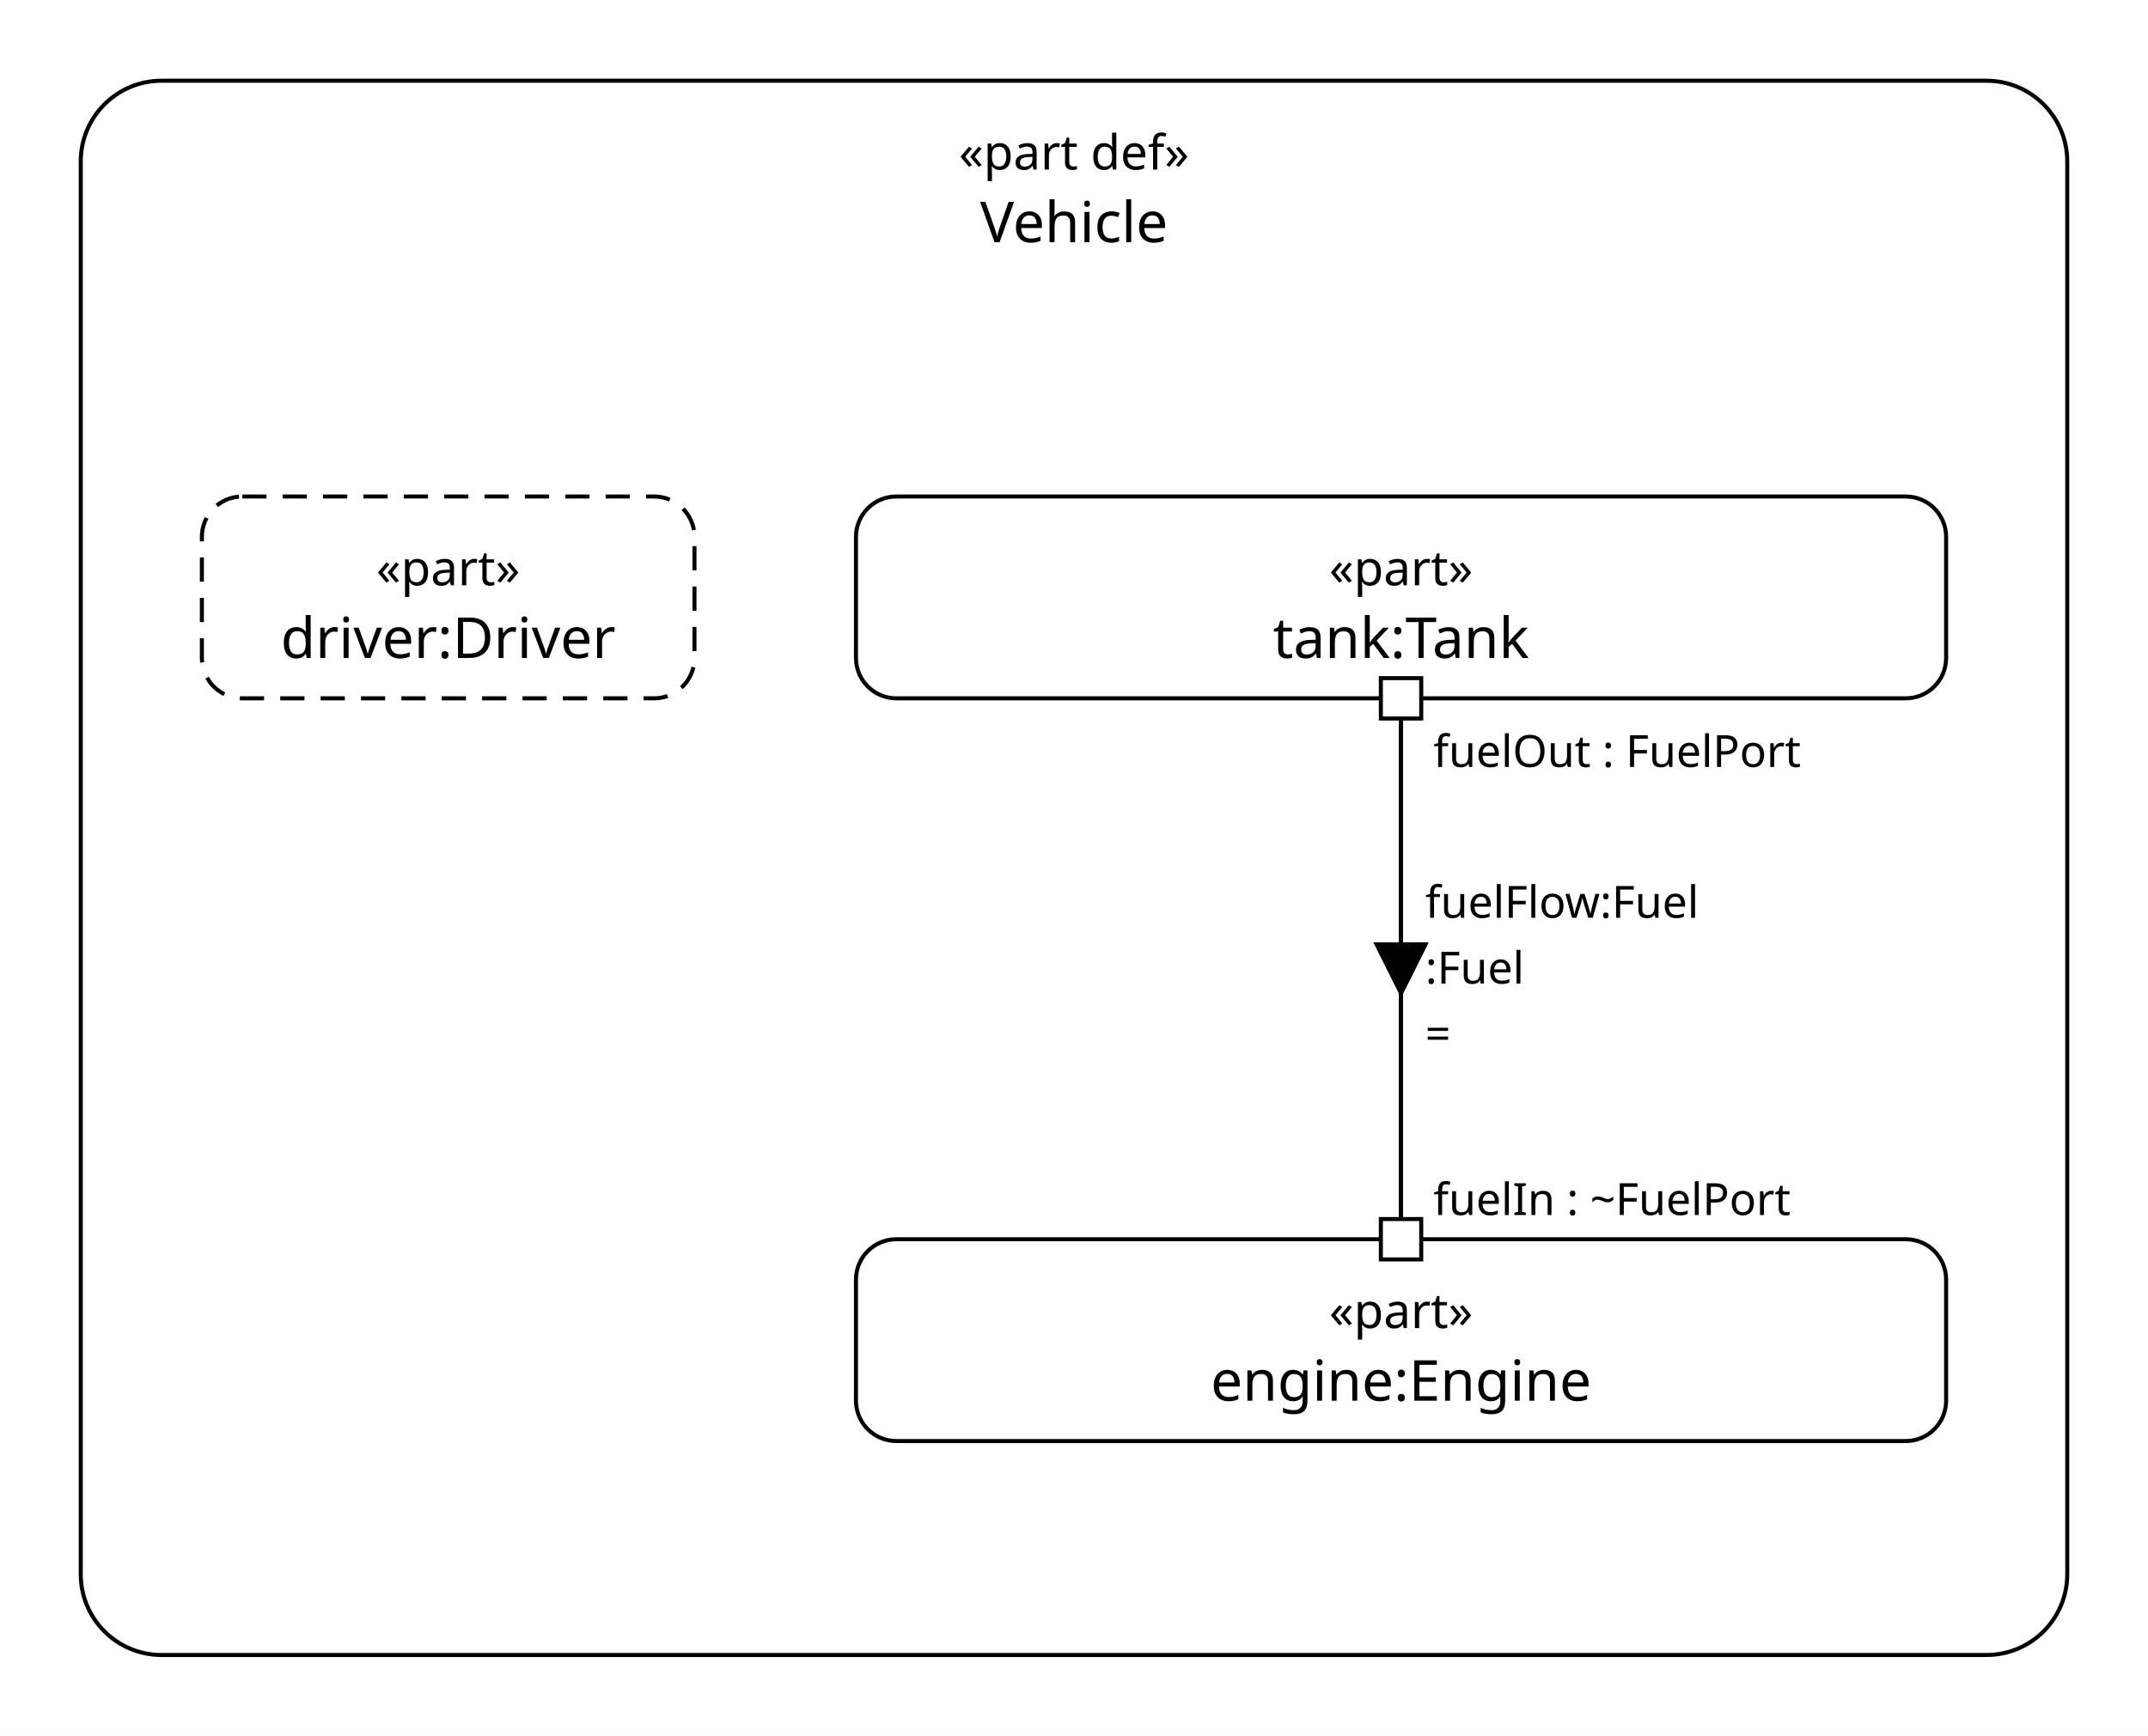
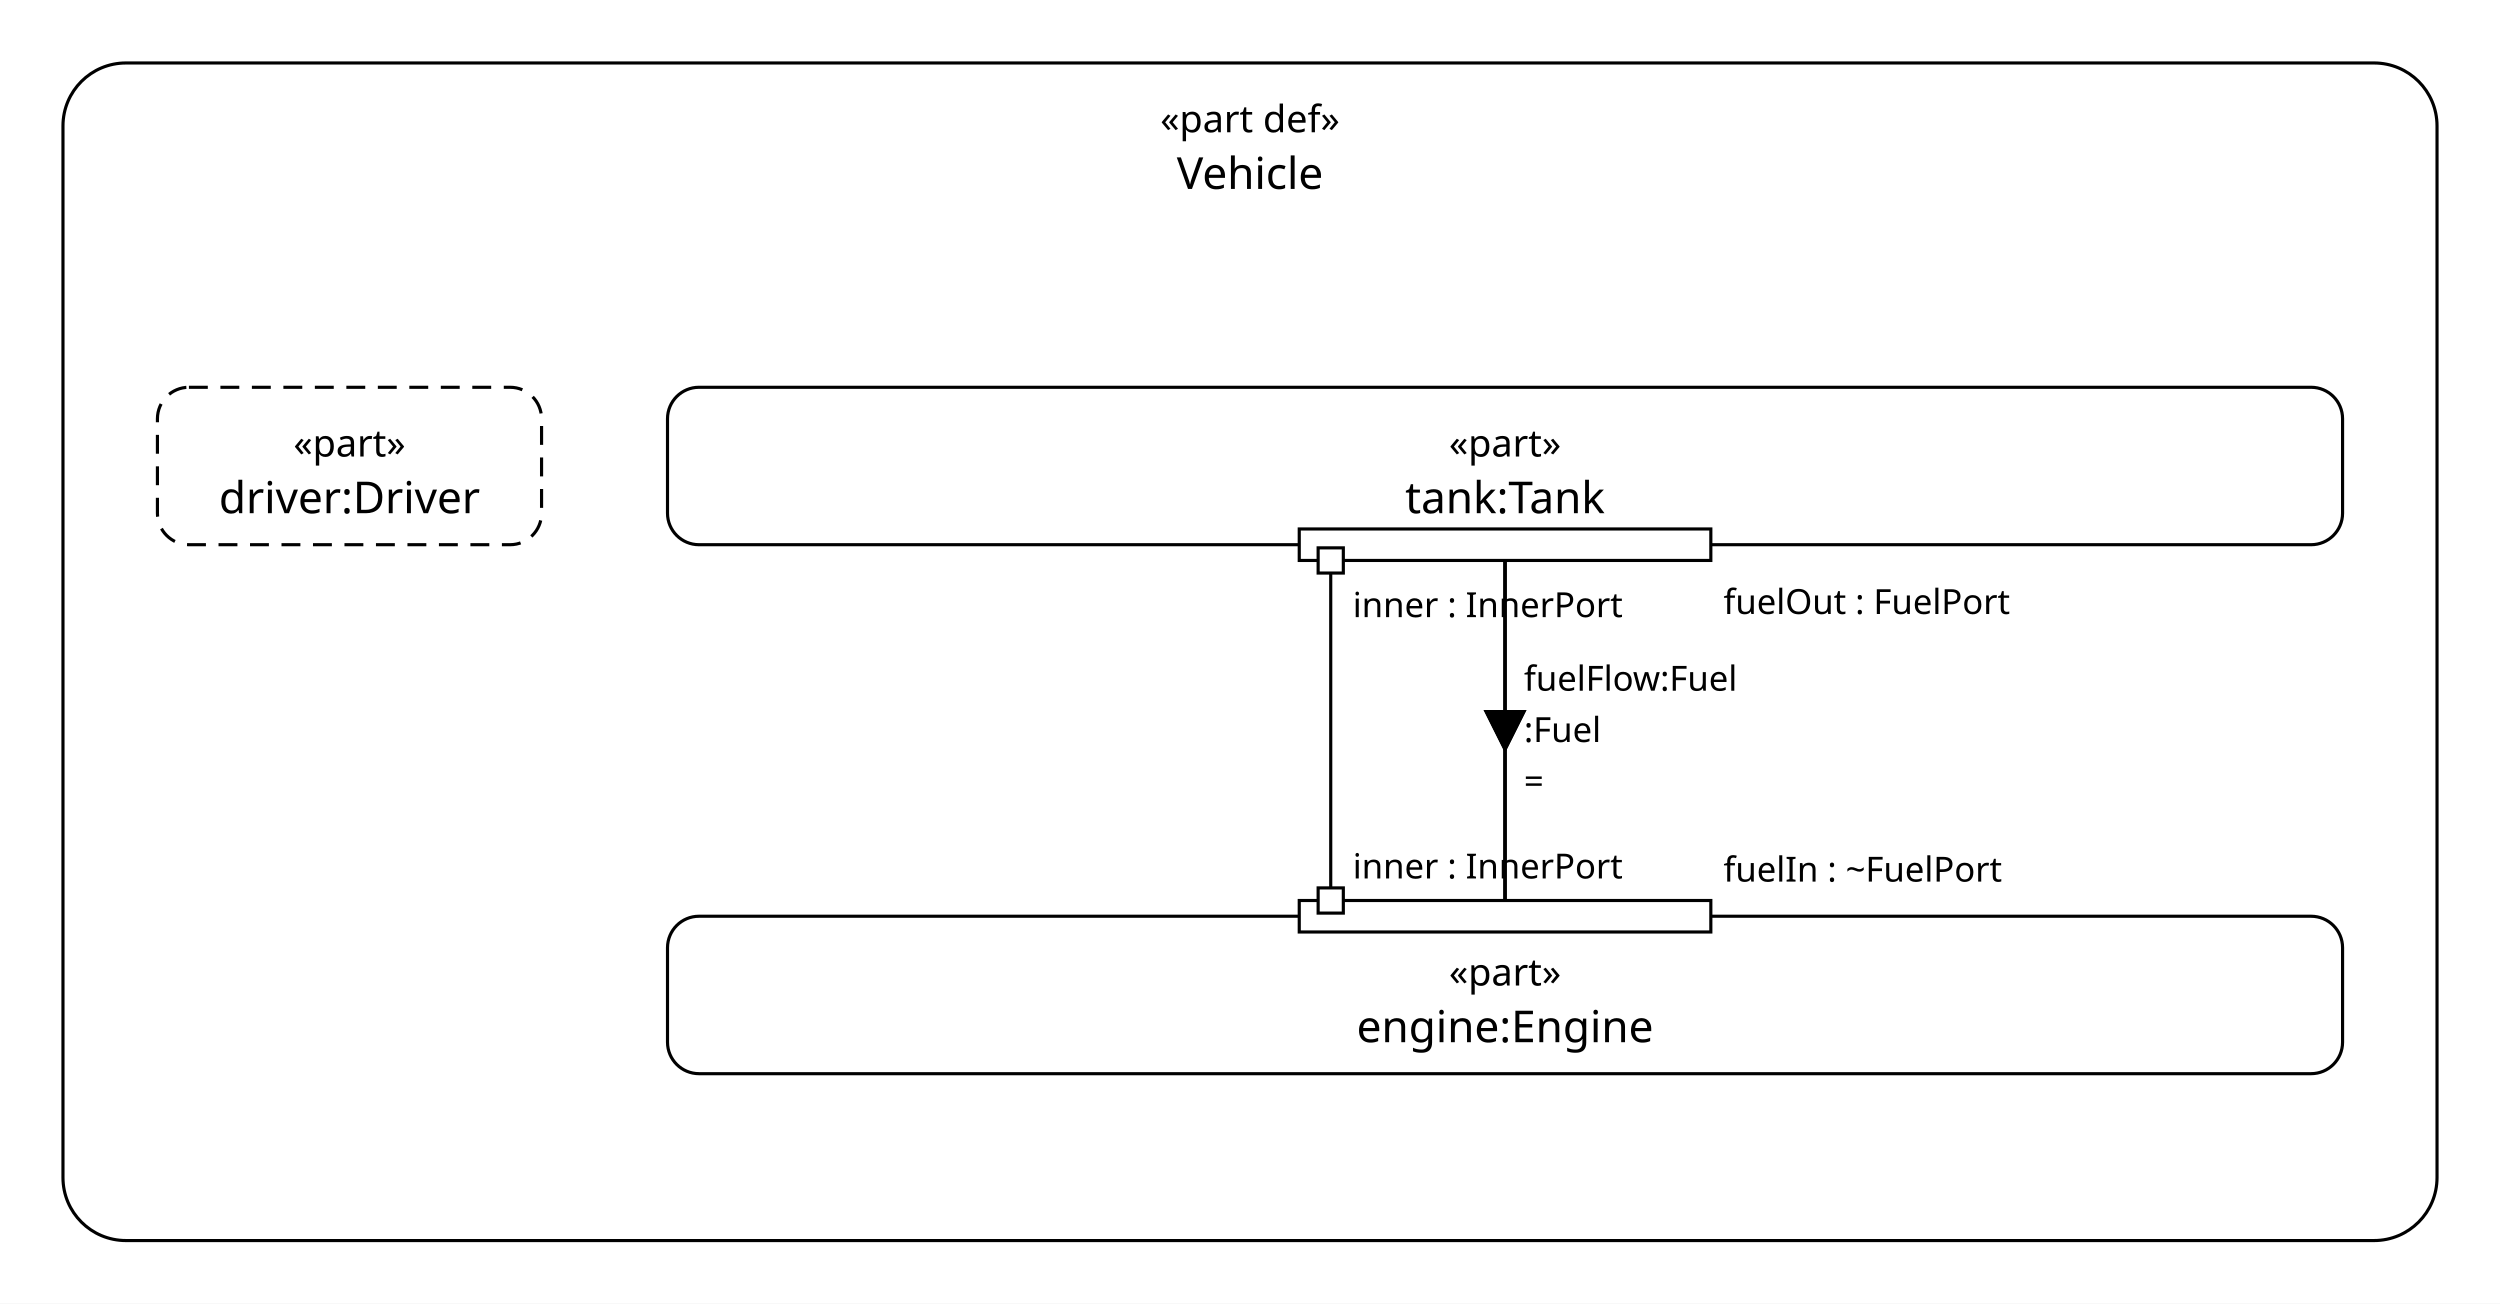
- <svg xmlns="http://www.w3.org/2000/svg" width="532" height="430" viewBox="0 0 532 430" font-family="sans-serif">
-   <rect x="0" y="0" width="532" height="430" fill="#ffffff" />
-   <rect x="20" y="20" width="492" height="390" rx="20" fill="#ffffff" stroke="#000000" />
-   <text x="266" y="42" text-anchor="middle" font-size="12">«part def»</text>
-   <text x="266" y="60" text-anchor="middle" font-size="14">Vehicle</text>
+ <svg xmlns="http://www.w3.org/2000/svg" width="794" height="414" viewBox="0 0 794 414" font-family="sans-serif">
+   <rect x="0" y="0" width="794" height="414" fill="#ffffff" />
+   <rect x="20" y="20" width="754" height="374" rx="20" fill="#ffffff" stroke="#000000" />
+   <text x="397" y="42" text-anchor="middle" font-size="12">«part def»</text>
+   <text x="397" y="60" text-anchor="middle" font-size="14">Vehicle</text>
  <rect x="50" y="123" width="122" height="50" rx="10" fill="#ffffff" stroke="#000000" stroke-dasharray="6 4" />
  <text x="111" y="145" text-anchor="middle" font-size="12">«part»</text>
  <text x="111" y="163" text-anchor="middle" font-size="14">driver:Driver</text>
-   <rect x="212" y="307" width="270" height="50" rx="10" fill="#ffffff" stroke="#000000" />
-   <text x="347" y="329" text-anchor="middle" font-size="12">«part»</text>
-   <text x="347" y="347" text-anchor="middle" font-size="14">engine:Engine</text>
-   <rect x="212" y="123" width="270" height="50" rx="10" fill="#ffffff" stroke="#000000" />
-   <text x="347" y="145" text-anchor="middle" font-size="12">«part»</text>
-   <text x="347" y="163" text-anchor="middle" font-size="14">tank:Tank</text>
-   <polygon points="347,246 341,234 353,234" fill="#000000" stroke="#000000" />
-   <polyline points="347,173 347,307" fill="none" stroke="#000000" />
-   <text x="353" y="243.67" text-anchor="start" font-size="11">:Fuel</text>
-   <polyline points="347,173 347,307" fill="none" stroke="#000000" />
-   <text x="353" y="259.97" text-anchor="start" font-size="11">=</text>
-   <polyline points="347,173 347,307" fill="none" stroke="#000000" />
-   <polygon points="347,246 341,234 353,234" fill="#000000" stroke="#000000" />
-   <polyline points="347,173 347,307" fill="none" stroke="#000000" />
-   <text x="353" y="227.37" text-anchor="start" font-size="11">fuelFlow:Fuel</text>
-   <rect x="342" y="302" width="10" height="10" fill="#ffffff" stroke="#000000" />
-   <text x="355" y="301" text-anchor="start" font-size="11">fuelIn : ~FuelPort</text>
-   <rect x="342" y="168" width="10" height="10" fill="#ffffff" stroke="#000000" />
-   <text x="355" y="190" text-anchor="start" font-size="11">fuelOut : FuelPort</text>
+   <rect x="212" y="291" width="532" height="50" rx="10" fill="#ffffff" stroke="#000000" />
+   <text x="478" y="313" text-anchor="middle" font-size="12">«part»</text>
+   <text x="478" y="331" text-anchor="middle" font-size="14">engine:Engine</text>
+   <rect x="212" y="123" width="532" height="50" rx="10" fill="#ffffff" stroke="#000000" />
+   <text x="478" y="145" text-anchor="middle" font-size="12">«part»</text>
+   <text x="478" y="163" text-anchor="middle" font-size="14">tank:Tank</text>
+   <polygon points="478,238 472,226 484,226" fill="#000000" stroke="#000000" />
+   <polyline points="478,173 478,291" fill="none" stroke="#000000" />
+   <text x="484" y="235.67" text-anchor="start" font-size="11">:Fuel</text>
+   <polyline points="478,173 478,291" fill="none" stroke="#000000" />
+   <text x="484" y="251.97" text-anchor="start" font-size="11">=</text>
+   <polyline points="422.64,178 422.64,286" fill="none" stroke="#000000" />
+   <polygon points="478,238 472,226 484,226" fill="#000000" stroke="#000000" />
+   <polyline points="478,173 478,291" fill="none" stroke="#000000" />
+   <text x="484" y="219.37" text-anchor="start" font-size="11">fuelFlow:Fuel</text>
+   <rect x="412.64" y="286" width="130.72" height="10" fill="#ffffff" stroke="#000000" />
+   <text x="547.36" y="280" text-anchor="start" font-size="11">fuelIn : ~FuelPort</text>
+   <rect x="418.64" y="282" width="8" height="8" fill="#ffffff" stroke="#000000" />
+   <text x="429.64" y="279" text-anchor="start" font-size="11">inner : InnerPort</text>
+   <rect x="412.64" y="168" width="130.72" height="10" fill="#ffffff" stroke="#000000" />
+   <text x="547.36" y="195" text-anchor="start" font-size="11">fuelOut : FuelPort</text>
+   <rect x="418.64" y="174" width="8" height="8" fill="#ffffff" stroke="#000000" />
+   <text x="429.64" y="196" text-anchor="start" font-size="11">inner : InnerPort</text>
</svg>
